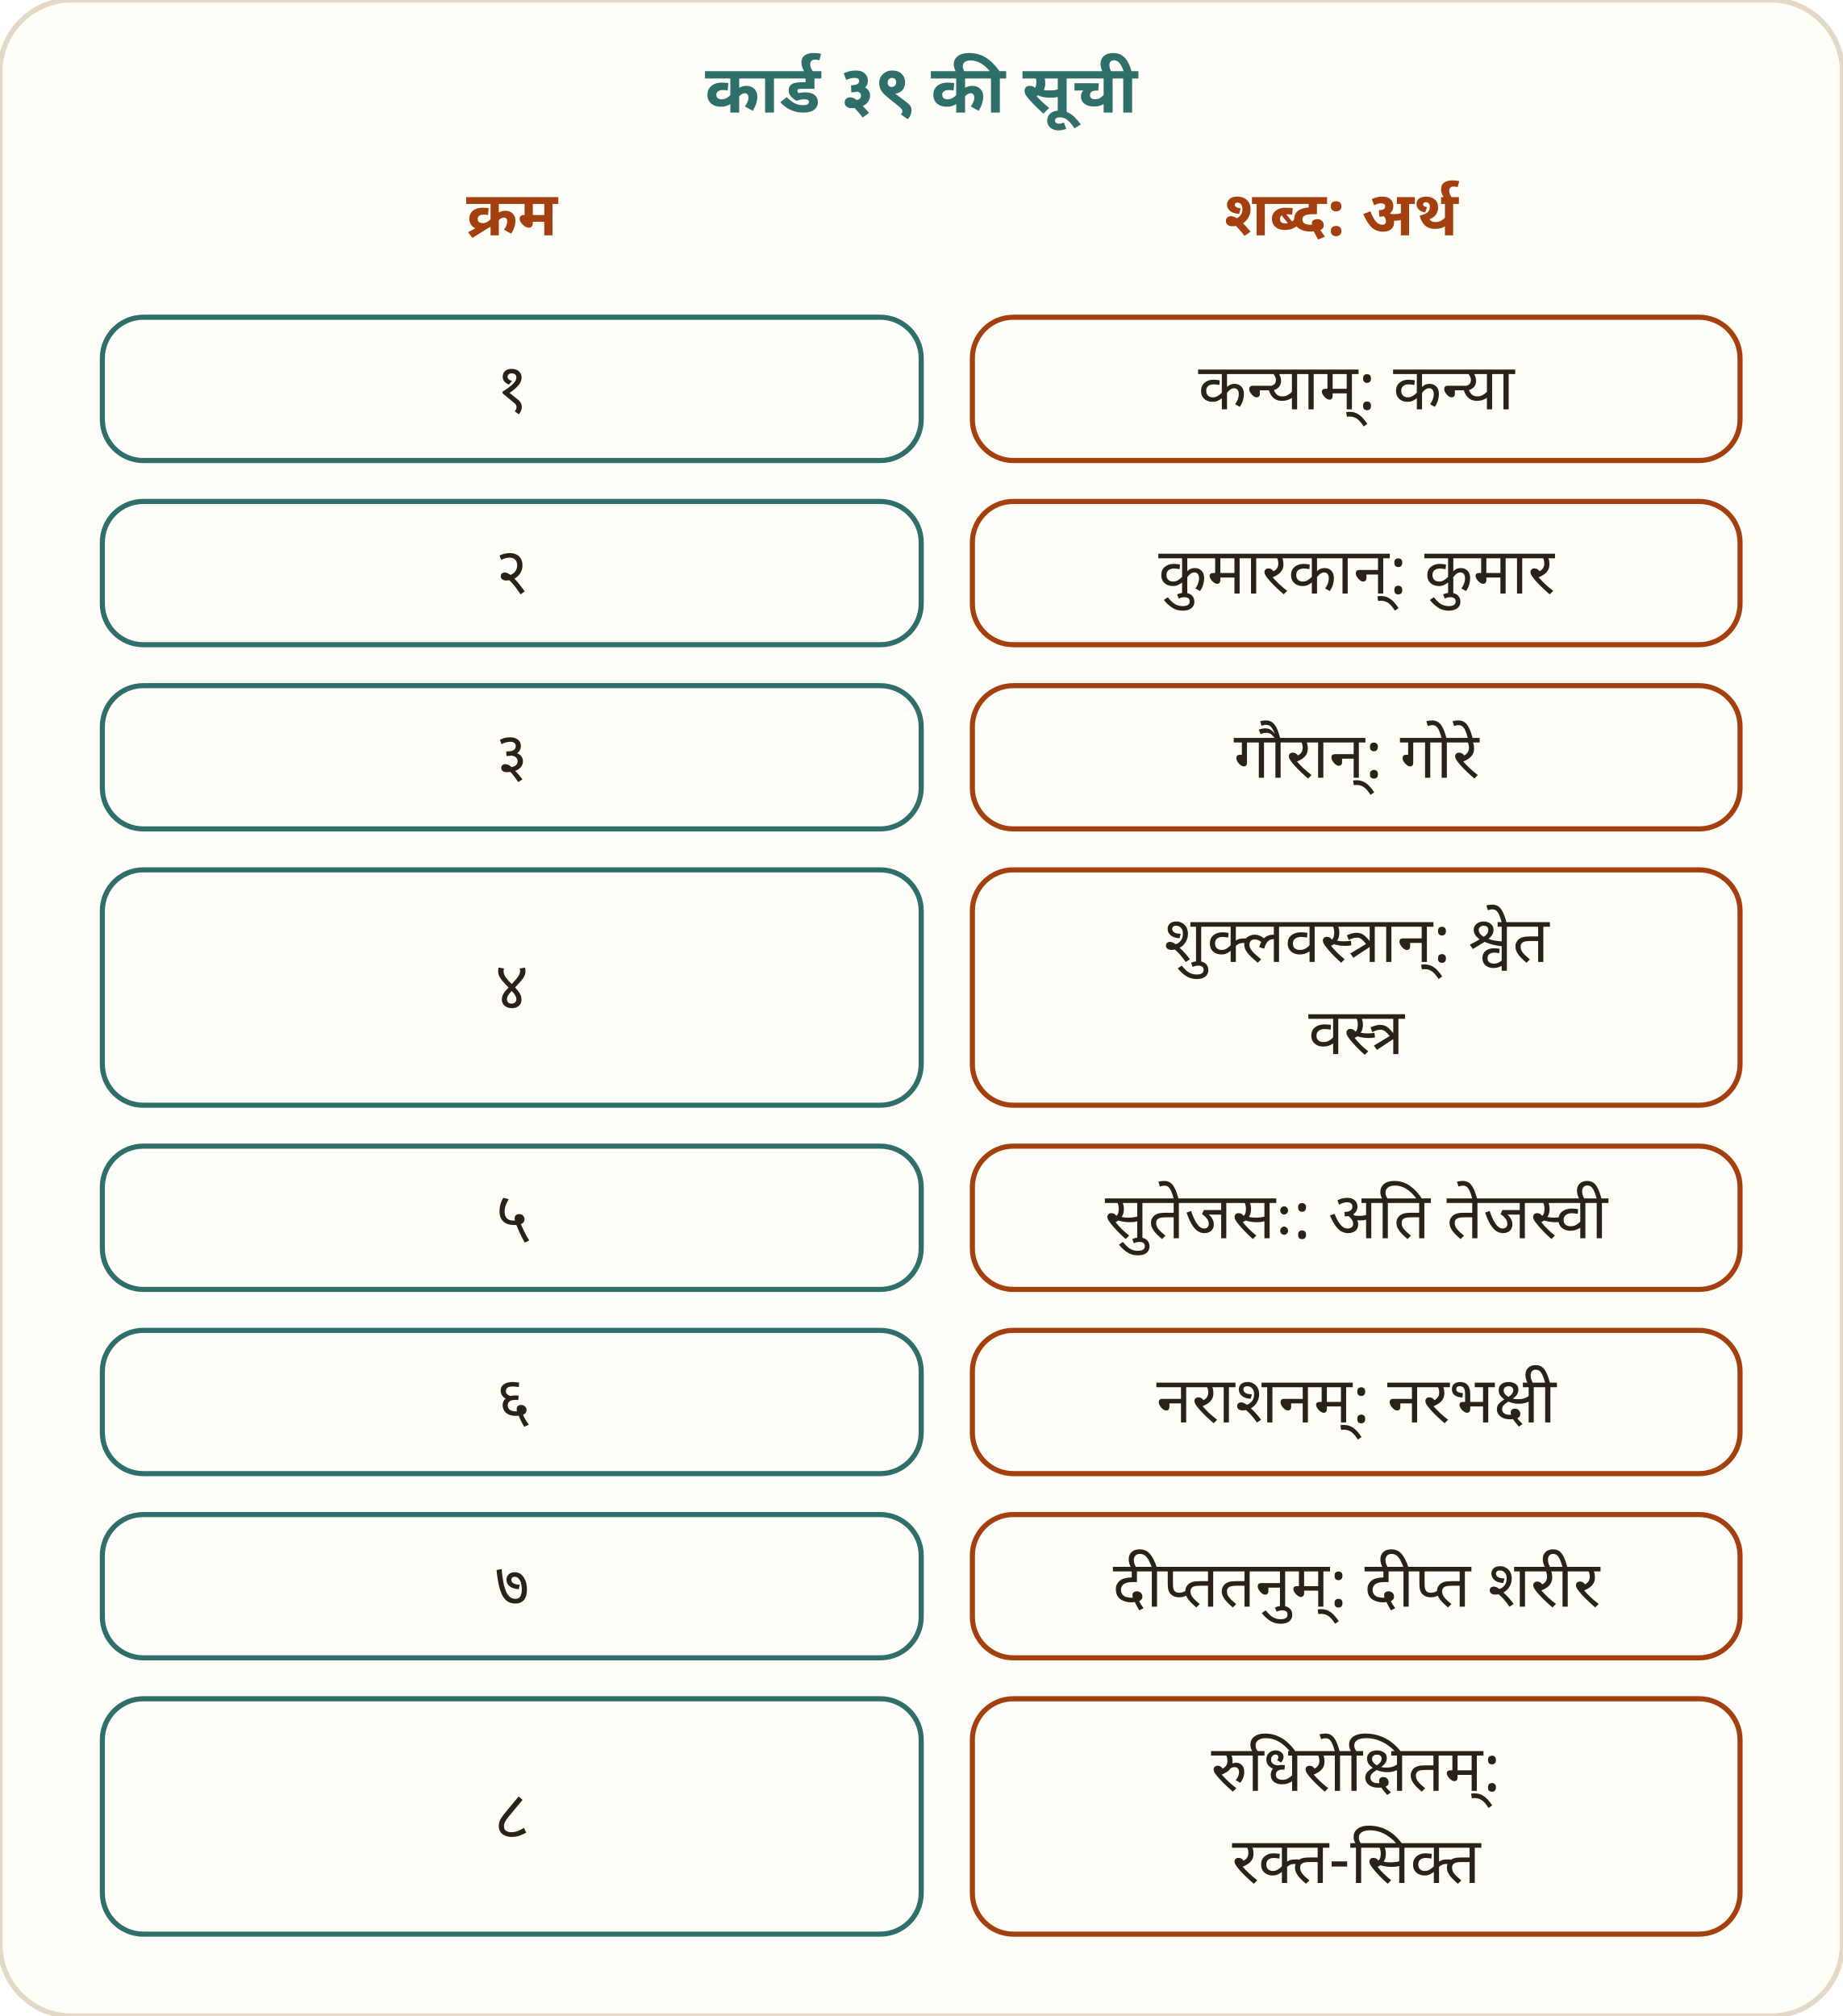
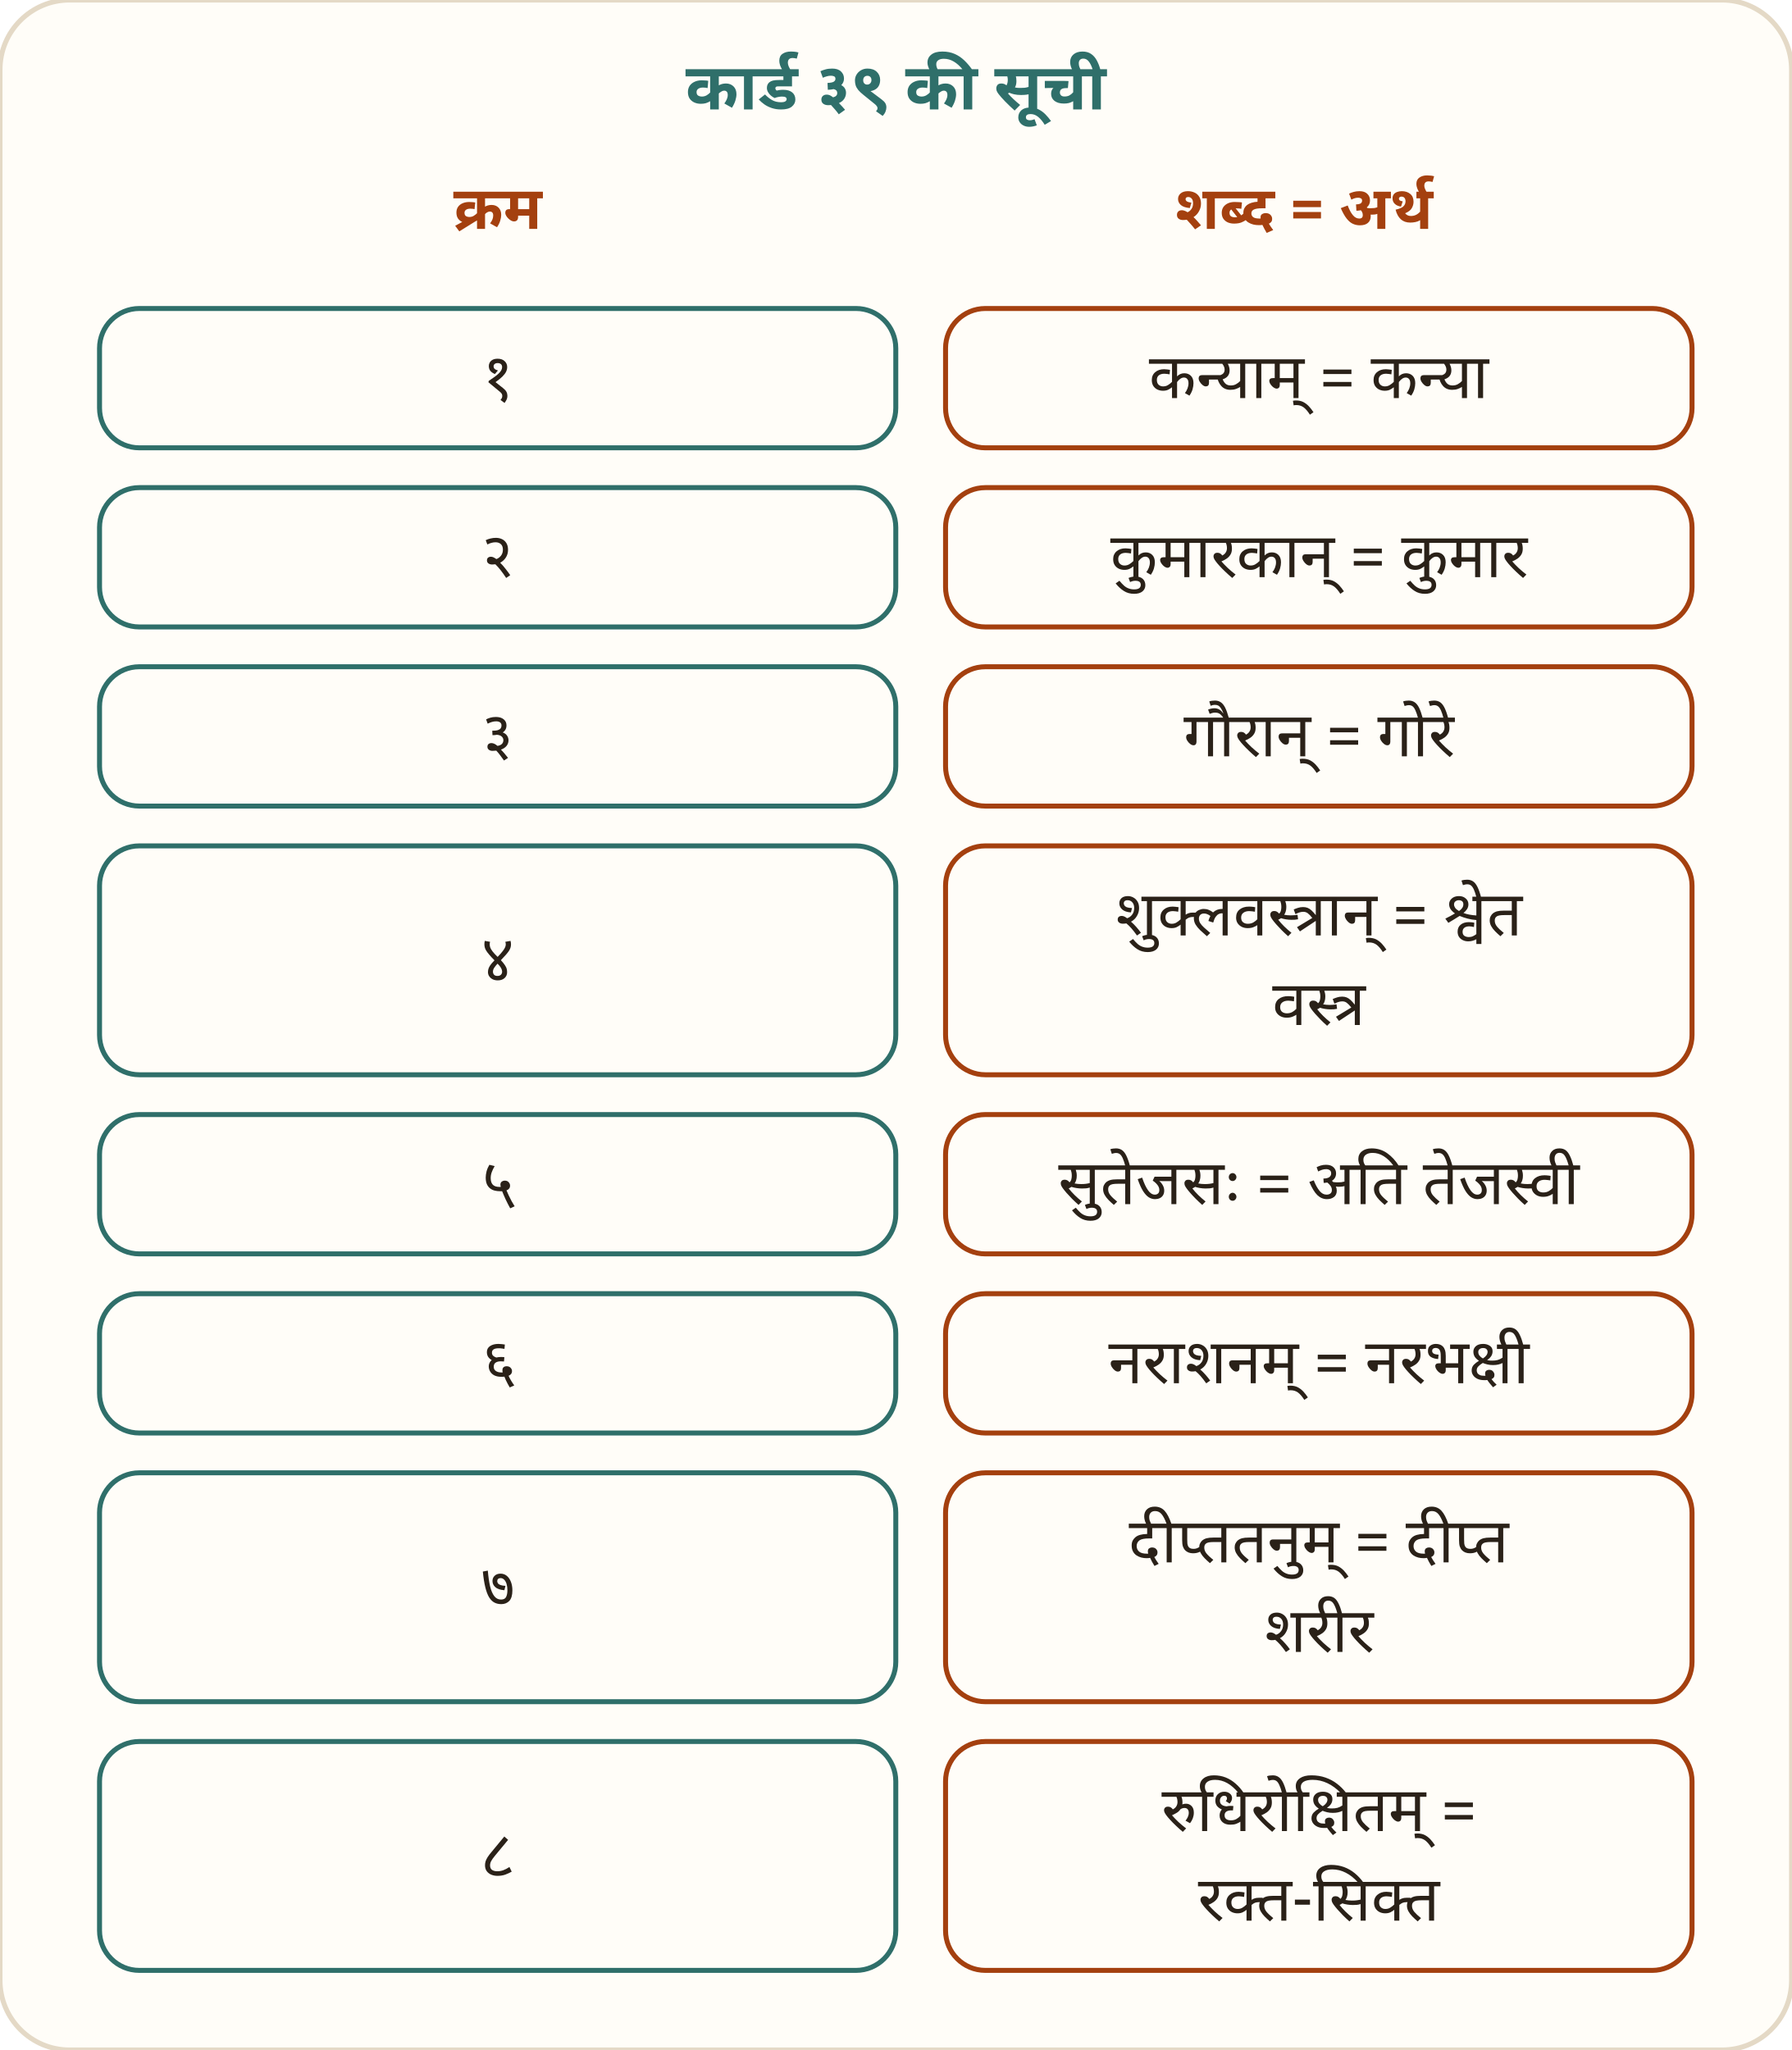
- <svg xmlns="http://www.w3.org/2000/svg" viewBox="0 0 360 394" role="img">
-   <rect width="360" height="394" rx="14" fill="#fffdf8" stroke="#e4d9c6" />
+ <svg xmlns="http://www.w3.org/2000/svg" viewBox="0 0 360 412" role="img">
+   <rect width="360" height="412" rx="14" fill="#fffdf8" stroke="#e4d9c6" />
  <text x="180" y="22" font-family="'Noto Sans Devanagari','Mukta','Nirmala UI','Mangal',sans-serif" font-size="13" font-weight="700" fill="#2f6f6a" text-anchor="middle">कार्ड ३९ की सूची</text>
  <text x="100" y="46" font-family="'Noto Sans Devanagari','Mukta','Nirmala UI','Mangal',sans-serif" font-size="12" font-weight="700" fill="#a4400f" text-anchor="middle">क्रम</text>
-   <text x="262" y="46" font-family="'Noto Sans Devanagari','Mukta','Nirmala UI','Mangal',sans-serif" font-size="12" font-weight="700" fill="#a4400f" text-anchor="middle">शब्द: अर्थ</text>
+   <text x="262" y="46" font-family="'Noto Sans Devanagari','Mukta','Nirmala UI','Mangal',sans-serif" font-size="12" font-weight="700" fill="#a4400f" text-anchor="middle">शब्द = अर्थ</text>
  <rect x="20" y="62" width="160" height="28" rx="8" fill="#fffdf8" stroke="#2f6f6a" />
  <text x="100.0" y="80.0" font-family="'Noto Sans Devanagari','Mukta','Nirmala UI','Mangal',sans-serif" font-size="12.5" font-weight="500" fill="#2a2118" text-anchor="middle">१</text>
  <rect x="190" y="62" width="150" height="28" rx="8" fill="#fffdf8" stroke="#a4400f" />
-   <text x="265.0" y="80.0" font-family="'Noto Sans Devanagari','Mukta','Nirmala UI','Mangal',sans-serif" font-size="12.5" font-weight="500" fill="#2a2118" text-anchor="middle">कन्याम्: कन्या</text>
+   <text x="265.0" y="80.0" font-family="'Noto Sans Devanagari','Mukta','Nirmala UI','Mangal',sans-serif" font-size="12.5" font-weight="500" fill="#2a2118" text-anchor="middle">कन्याम् = कन्या</text>
  <rect x="20" y="98" width="160" height="28" rx="8" fill="#fffdf8" stroke="#2f6f6a" />
  <text x="100.0" y="116.0" font-family="'Noto Sans Devanagari','Mukta','Nirmala UI','Mangal',sans-serif" font-size="12.5" font-weight="500" fill="#2a2118" text-anchor="middle">२</text>
  <rect x="190" y="98" width="150" height="28" rx="8" fill="#fffdf8" stroke="#a4400f" />
-   <text x="265.0" y="116.0" font-family="'Noto Sans Devanagari','Mukta','Nirmala UI','Mangal',sans-serif" font-size="12.5" font-weight="500" fill="#2a2118" text-anchor="middle">कुमारकान्: कुमार</text>
+   <text x="265.0" y="116.0" font-family="'Noto Sans Devanagari','Mukta','Nirmala UI','Mangal',sans-serif" font-size="12.5" font-weight="500" fill="#2a2118" text-anchor="middle">कुमारकान् = कुमार</text>
  <rect x="20" y="134" width="160" height="28" rx="8" fill="#fffdf8" stroke="#2f6f6a" />
  <text x="100.0" y="152.0" font-family="'Noto Sans Devanagari','Mukta','Nirmala UI','Mangal',sans-serif" font-size="12.5" font-weight="500" fill="#2a2118" text-anchor="middle">३</text>
  <rect x="190" y="134" width="150" height="28" rx="8" fill="#fffdf8" stroke="#a4400f" />
-   <text x="265.0" y="152.0" font-family="'Noto Sans Devanagari','Mukta','Nirmala UI','Mangal',sans-serif" font-size="12.5" font-weight="500" fill="#2a2118" text-anchor="middle">गौरान्: गोरे</text>
+   <text x="265.0" y="152.0" font-family="'Noto Sans Devanagari','Mukta','Nirmala UI','Mangal',sans-serif" font-size="12.5" font-weight="500" fill="#2a2118" text-anchor="middle">गौरान् = गोरे</text>
  <rect x="20" y="170" width="160" height="46" rx="8" fill="#fffdf8" stroke="#2f6f6a" />
  <text x="100.0" y="197.0" font-family="'Noto Sans Devanagari','Mukta','Nirmala UI','Mangal',sans-serif" font-size="12.5" font-weight="500" fill="#2a2118" text-anchor="middle">४</text>
  <rect x="190" y="170" width="150" height="46" rx="8" fill="#fffdf8" stroke="#a4400f" />
-   <text x="265.0" y="188.0" font-family="'Noto Sans Devanagari','Mukta','Nirmala UI','Mangal',sans-serif" font-size="12.5" font-weight="500" fill="#2a2118" text-anchor="middle">शुक्लवस्त्रान्: श्वेत</text>
+   <text x="265.0" y="188.0" font-family="'Noto Sans Devanagari','Mukta','Nirmala UI','Mangal',sans-serif" font-size="12.5" font-weight="500" fill="#2a2118" text-anchor="middle">शुक्लवस्त्रान् = श्वेत</text>
  <text x="265.0" y="206.0" font-family="'Noto Sans Devanagari','Mukta','Nirmala UI','Mangal',sans-serif" font-size="12.5" font-weight="500" fill="#2a2118" text-anchor="middle">वस्त्र</text>
  <rect x="20" y="224" width="160" height="28" rx="8" fill="#fffdf8" stroke="#2f6f6a" />
  <text x="100.0" y="242.0" font-family="'Noto Sans Devanagari','Mukta','Nirmala UI','Mangal',sans-serif" font-size="12.5" font-weight="500" fill="#2a2118" text-anchor="middle">५</text>
  <rect x="190" y="224" width="150" height="28" rx="8" fill="#fffdf8" stroke="#a4400f" />
-   <text x="265.0" y="242.0" font-family="'Noto Sans Devanagari','Mukta','Nirmala UI','Mangal',sans-serif" font-size="12.5" font-weight="500" fill="#2a2118" text-anchor="middle">सुतेजसः: अति तेजस्वी</text>
+   <text x="265.0" y="242.0" font-family="'Noto Sans Devanagari','Mukta','Nirmala UI','Mangal',sans-serif" font-size="12.5" font-weight="500" fill="#2a2118" text-anchor="middle">सुतेजसः = अति तेजस्वी</text>
  <rect x="20" y="260" width="160" height="28" rx="8" fill="#fffdf8" stroke="#2f6f6a" />
  <text x="100.0" y="278.0" font-family="'Noto Sans Devanagari','Mukta','Nirmala UI','Mangal',sans-serif" font-size="12.5" font-weight="500" fill="#2a2118" text-anchor="middle">६</text>
  <rect x="190" y="260" width="150" height="28" rx="8" fill="#fffdf8" stroke="#a4400f" />
-   <text x="265.0" y="278.0" font-family="'Noto Sans Devanagari','Mukta','Nirmala UI','Mangal',sans-serif" font-size="12.5" font-weight="500" fill="#2a2118" text-anchor="middle">नराशनम्: नरभक्षी</text>
-   <rect x="20" y="296" width="160" height="28" rx="8" fill="#fffdf8" stroke="#2f6f6a" />
-   <text x="100.0" y="314.0" font-family="'Noto Sans Devanagari','Mukta','Nirmala UI','Mangal',sans-serif" font-size="12.5" font-weight="500" fill="#2a2118" text-anchor="middle">७</text>
-   <rect x="190" y="296" width="150" height="28" rx="8" fill="#fffdf8" stroke="#a4400f" />
-   <text x="265.0" y="314.0" font-family="'Noto Sans Devanagari','Mukta','Nirmala UI','Mangal',sans-serif" font-size="12.5" font-weight="500" fill="#2a2118" text-anchor="middle">दीप्ततनुम्: दीप्त शरीर</text>
-   <rect x="20" y="332" width="160" height="46" rx="8" fill="#fffdf8" stroke="#2f6f6a" />
-   <text x="100.0" y="359.0" font-family="'Noto Sans Devanagari','Mukta','Nirmala UI','Mangal',sans-serif" font-size="12.5" font-weight="500" fill="#2a2118" text-anchor="middle">८</text>
-   <rect x="190" y="332" width="150" height="46" rx="8" fill="#fffdf8" stroke="#a4400f" />
-   <text x="265.0" y="350.0" font-family="'Noto Sans Devanagari','Mukta','Nirmala UI','Mangal',sans-serif" font-size="12.5" font-weight="500" fill="#2a2118" text-anchor="middle">रुधिरोक्षितम्:</text>
-   <text x="265.0" y="368.0" font-family="'Noto Sans Devanagari','Mukta','Nirmala UI','Mangal',sans-serif" font-size="12.5" font-weight="500" fill="#2a2118" text-anchor="middle">रक्त-सिक्त</text>
+   <text x="265.0" y="278.0" font-family="'Noto Sans Devanagari','Mukta','Nirmala UI','Mangal',sans-serif" font-size="12.5" font-weight="500" fill="#2a2118" text-anchor="middle">नराशनम् = नरभक्षी</text>
+   <rect x="20" y="296" width="160" height="46" rx="8" fill="#fffdf8" stroke="#2f6f6a" />
+   <text x="100.0" y="323.0" font-family="'Noto Sans Devanagari','Mukta','Nirmala UI','Mangal',sans-serif" font-size="12.5" font-weight="500" fill="#2a2118" text-anchor="middle">७</text>
+   <rect x="190" y="296" width="150" height="46" rx="8" fill="#fffdf8" stroke="#a4400f" />
+   <text x="265.0" y="314.0" font-family="'Noto Sans Devanagari','Mukta','Nirmala UI','Mangal',sans-serif" font-size="12.5" font-weight="500" fill="#2a2118" text-anchor="middle">दीप्ततनुम् = दीप्त</text>
+   <text x="265.0" y="332.0" font-family="'Noto Sans Devanagari','Mukta','Nirmala UI','Mangal',sans-serif" font-size="12.5" font-weight="500" fill="#2a2118" text-anchor="middle">शरीर</text>
+   <rect x="20" y="350" width="160" height="46" rx="8" fill="#fffdf8" stroke="#2f6f6a" />
+   <text x="100.0" y="377.0" font-family="'Noto Sans Devanagari','Mukta','Nirmala UI','Mangal',sans-serif" font-size="12.5" font-weight="500" fill="#2a2118" text-anchor="middle">८</text>
+   <rect x="190" y="350" width="150" height="46" rx="8" fill="#fffdf8" stroke="#a4400f" />
+   <text x="265.0" y="368.0" font-family="'Noto Sans Devanagari','Mukta','Nirmala UI','Mangal',sans-serif" font-size="12.5" font-weight="500" fill="#2a2118" text-anchor="middle">रुधिरोक्षितम् =</text>
+   <text x="265.0" y="386.0" font-family="'Noto Sans Devanagari','Mukta','Nirmala UI','Mangal',sans-serif" font-size="12.5" font-weight="500" fill="#2a2118" text-anchor="middle">रक्त-सिक्त</text>
</svg>
